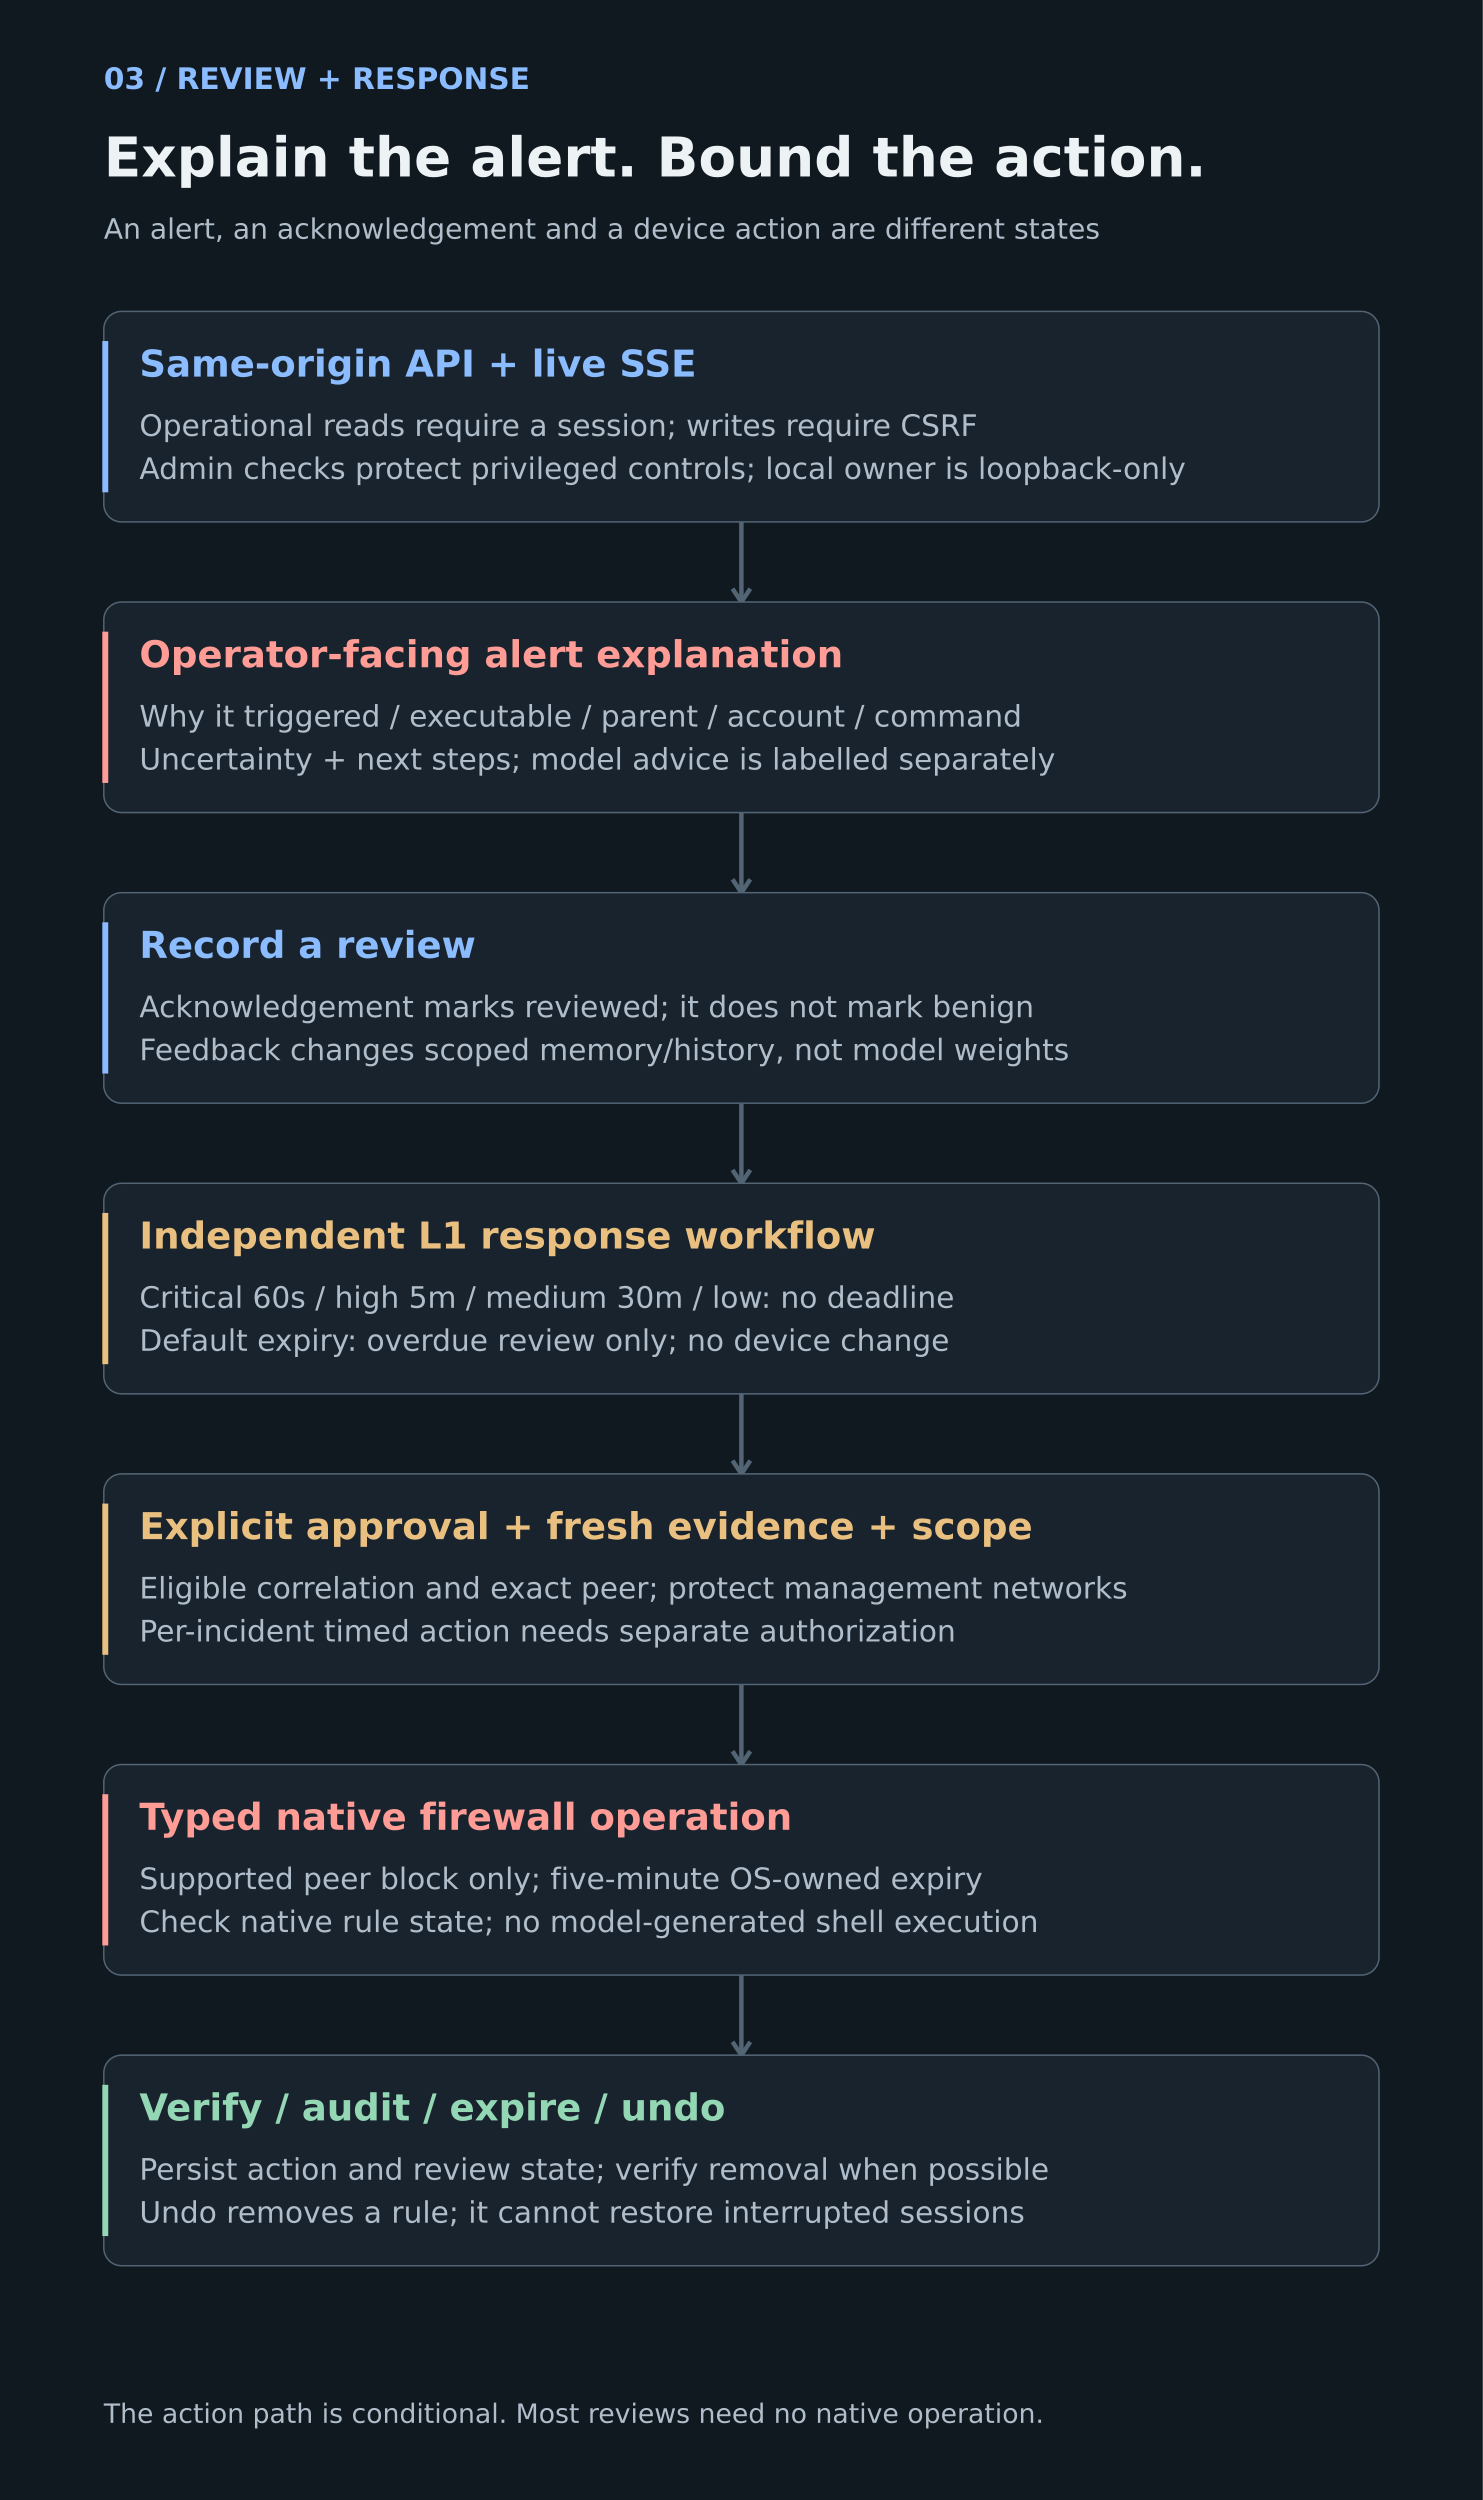
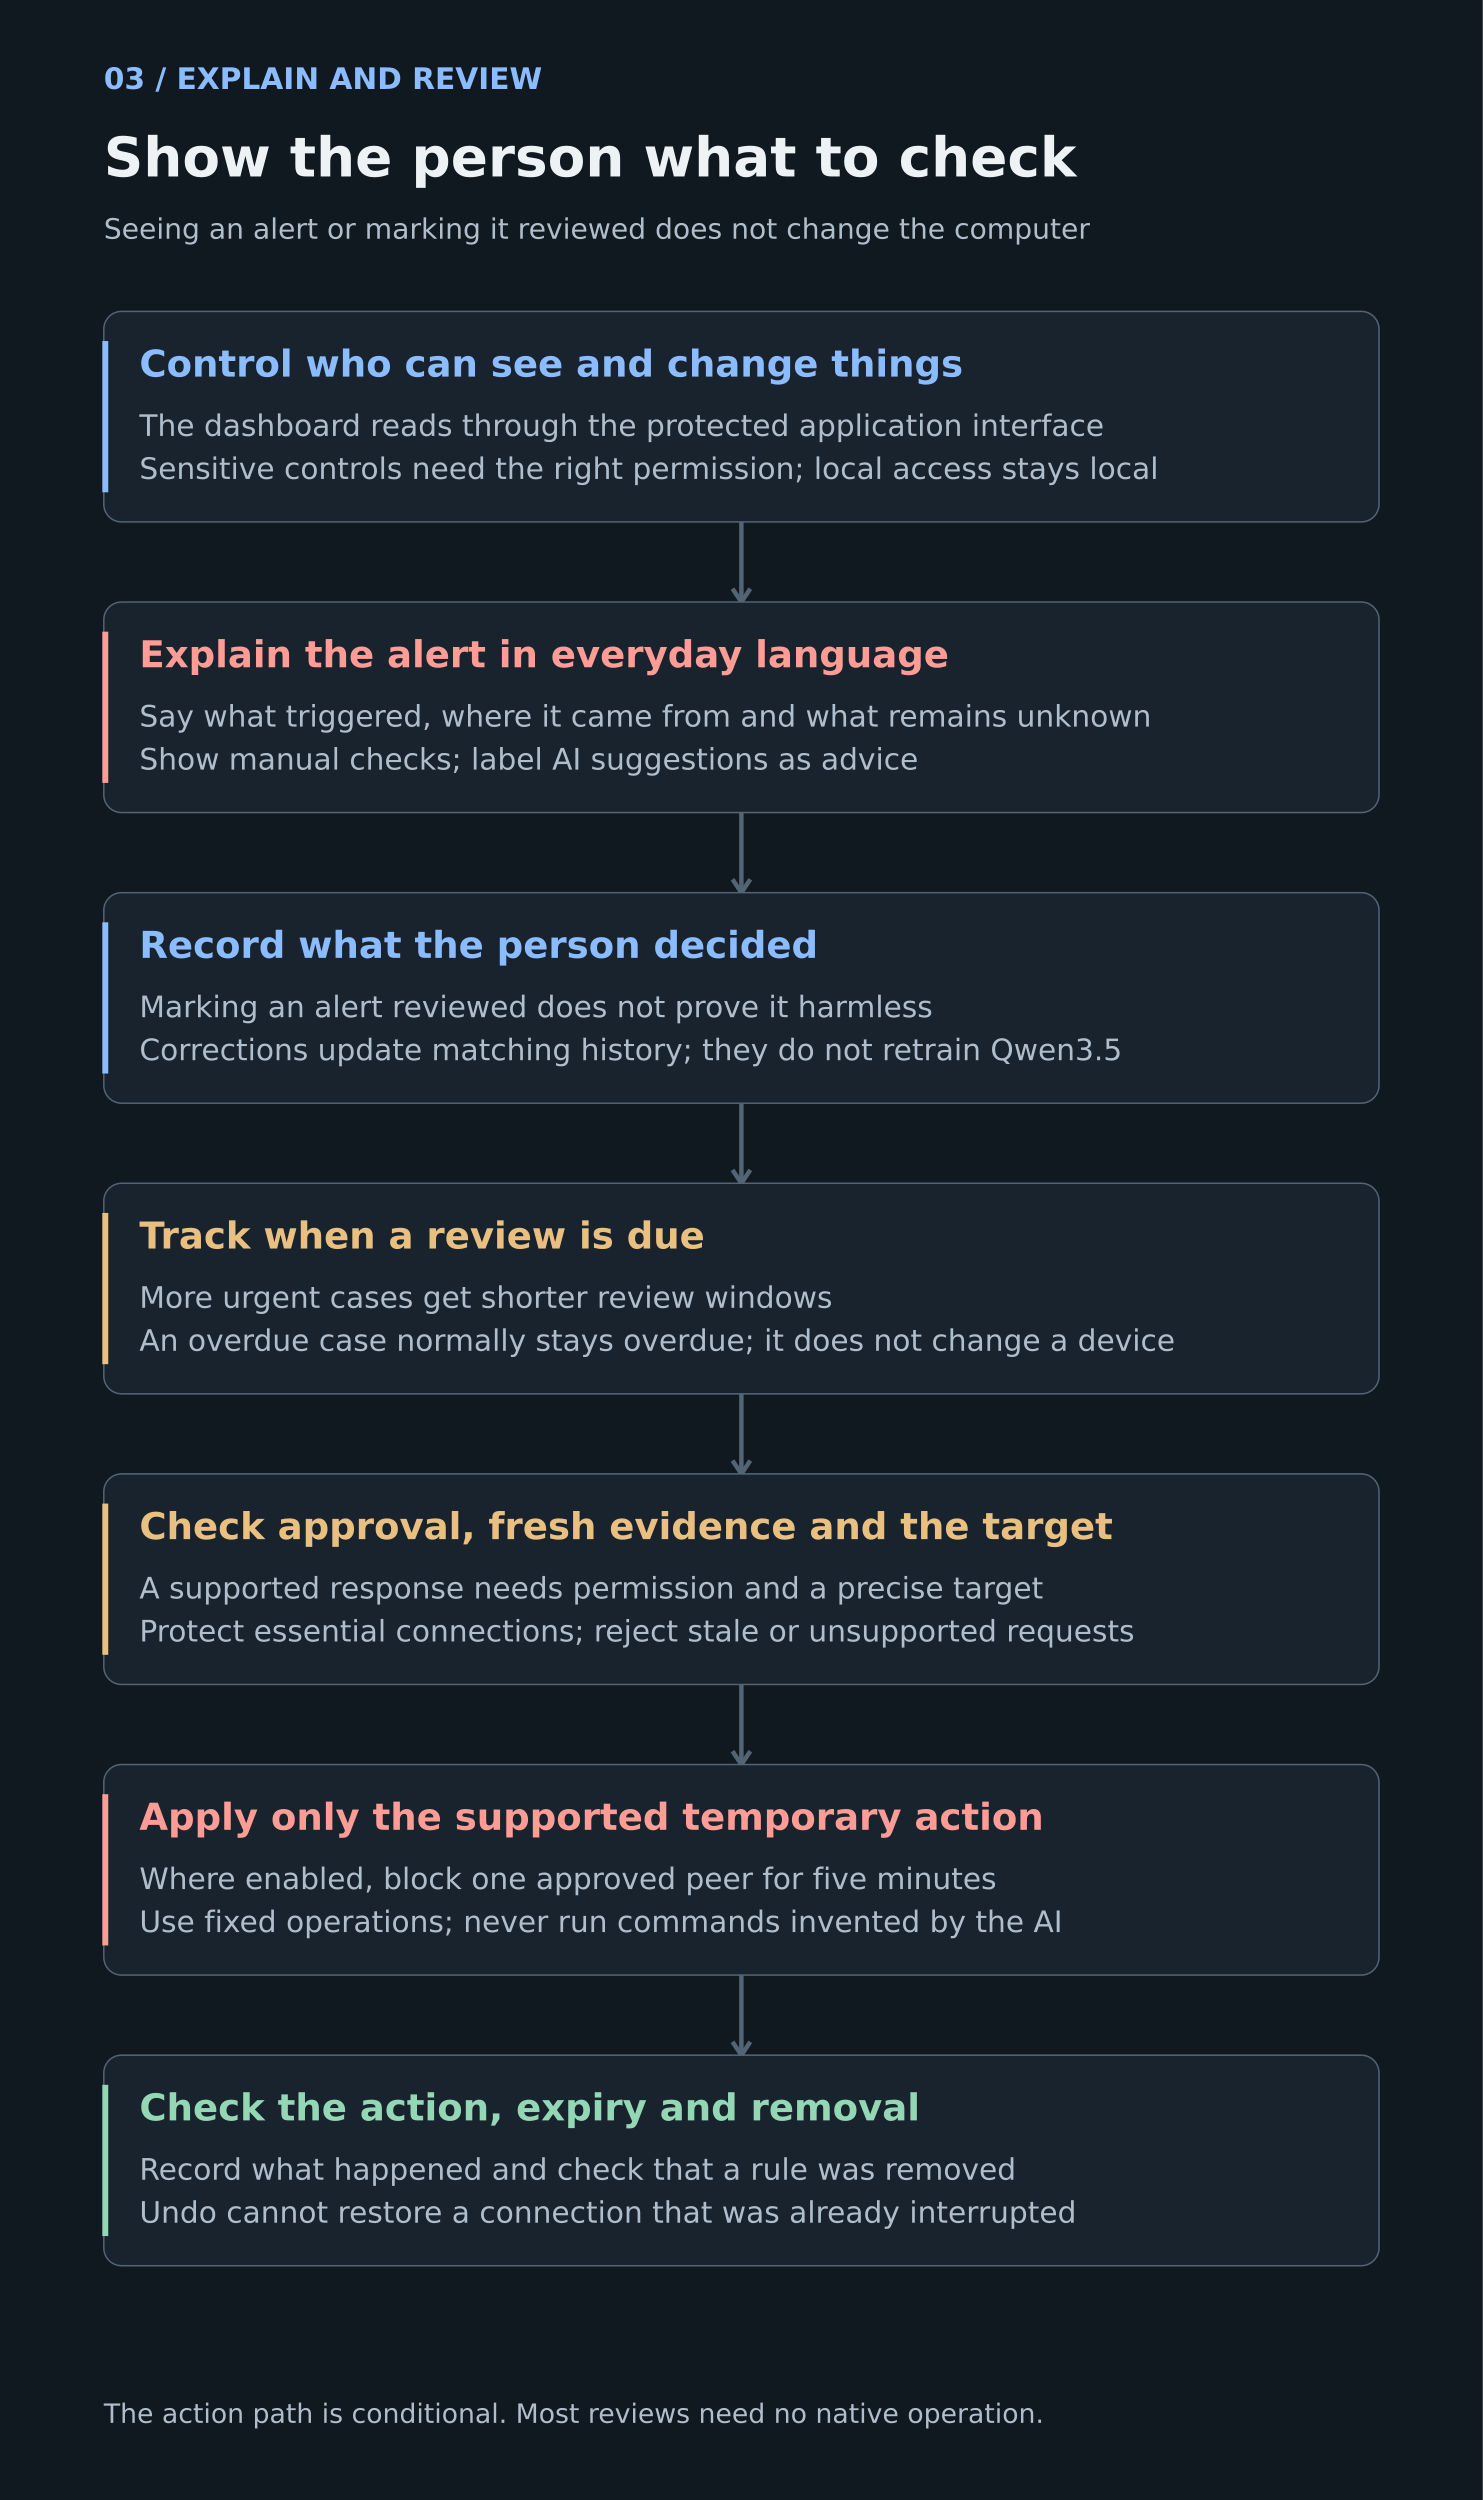
<svg xmlns="http://www.w3.org/2000/svg" width="1000" height="1686" viewBox="0 0 1000 1686" role="img" aria-labelledby="title desc">
  <rect width="1000" height="1686" fill="#101820" />
-   <text x="70" y="60" fill="#8bbcff" font-family="Segoe UI,DejaVu Sans,sans-serif" font-size="20" font-weight="600">03 / REVIEW + RESPONSE</text>
-   <text x="70" y="119" fill="#edf2f5" font-family="Segoe UI,DejaVu Sans,sans-serif" font-size="37" font-weight="600">Explain the alert. Bound the action.</text>
-   <text x="70" y="161" fill="#b0becb" font-family="Segoe UI,DejaVu Sans,sans-serif" font-size="19" font-weight="400">An alert, an acknowledgement and a device action are different states</text>
+   <text x="70" y="60" fill="#8bbcff" font-family="Segoe UI,DejaVu Sans,sans-serif" font-size="20" font-weight="600">03 / EXPLAIN AND REVIEW</text>
+   <text x="70" y="119" fill="#edf2f5" font-family="Segoe UI,DejaVu Sans,sans-serif" font-size="37" font-weight="600">Show the person what to check</text>
+   <text x="70" y="161" fill="#b0becb" font-family="Segoe UI,DejaVu Sans,sans-serif" font-size="19" font-weight="400">Seeing an alert or marking it reviewed does not change the computer</text>
  <polyline points="500.0,352 500.0,379.0 500.0,379.0 500.0,406" fill="none" stroke="#536575" stroke-width="3" />
  <path d="M494.0,397 L500.0,406 L506.0,397" fill="none" stroke="#536575" stroke-width="3" />
  <polyline points="500.0,548 500.0,575.0 500.0,575.0 500.0,602" fill="none" stroke="#536575" stroke-width="3" />
  <path d="M494.0,593 L500.0,602 L506.0,593" fill="none" stroke="#536575" stroke-width="3" />
  <polyline points="500.0,744 500.0,771.0 500.0,771.0 500.0,798" fill="none" stroke="#536575" stroke-width="3" />
  <path d="M494.0,789 L500.0,798 L506.0,789" fill="none" stroke="#536575" stroke-width="3" />
  <polyline points="500.0,940 500.0,967.0 500.0,967.0 500.0,994" fill="none" stroke="#536575" stroke-width="3" />
  <path d="M494.0,985 L500.0,994 L506.0,985" fill="none" stroke="#536575" stroke-width="3" />
  <polyline points="500.0,1136 500.0,1163.0 500.0,1163.0 500.0,1190" fill="none" stroke="#536575" stroke-width="3" />
  <path d="M494.0,1181 L500.0,1190 L506.0,1181" fill="none" stroke="#536575" stroke-width="3" />
  <polyline points="500.0,1332 500.0,1359.0 500.0,1359.0 500.0,1386" fill="none" stroke="#536575" stroke-width="3" />
  <path d="M494.0,1377 L500.0,1386 L506.0,1377" fill="none" stroke="#536575" stroke-width="3" />
  <rect x="70" y="210" width="860" height="142" rx="12" fill="#18232e" stroke="#536575" />
  <path d="M71,230 V332" stroke="#8bbcff" stroke-width="4" />
-   <text x="94" y="254" fill="#8bbcff" font-family="Segoe UI,DejaVu Sans,sans-serif" font-size="25" font-weight="600">Same-origin API + live SSE</text>
-   <text x="94" y="294" fill="#b0becb" font-family="Segoe UI,DejaVu Sans,sans-serif" font-size="20" font-weight="400">Operational reads require a session; writes require CSRF</text>
-   <text x="94" y="323" fill="#b0becb" font-family="Segoe UI,DejaVu Sans,sans-serif" font-size="20" font-weight="400">Admin checks protect privileged controls; local owner is loopback-only</text>
+   <text x="94" y="254" fill="#8bbcff" font-family="Segoe UI,DejaVu Sans,sans-serif" font-size="25" font-weight="600">Control who can see and change things</text>
+   <text x="94" y="294" fill="#b0becb" font-family="Segoe UI,DejaVu Sans,sans-serif" font-size="20" font-weight="400">The dashboard reads through the protected application interface</text>
+   <text x="94" y="323" fill="#b0becb" font-family="Segoe UI,DejaVu Sans,sans-serif" font-size="20" font-weight="400">Sensitive controls need the right permission; local access stays local</text>
  <rect x="70" y="406" width="860" height="142" rx="12" fill="#18232e" stroke="#536575" />
  <path d="M71,426 V528" stroke="#ff9c95" stroke-width="4" />
-   <text x="94" y="450" fill="#ff9c95" font-family="Segoe UI,DejaVu Sans,sans-serif" font-size="25" font-weight="600">Operator-facing alert explanation</text>
-   <text x="94" y="490" fill="#b0becb" font-family="Segoe UI,DejaVu Sans,sans-serif" font-size="20" font-weight="400">Why it triggered / executable / parent / account / command</text>
-   <text x="94" y="519" fill="#b0becb" font-family="Segoe UI,DejaVu Sans,sans-serif" font-size="20" font-weight="400">Uncertainty + next steps; model advice is labelled separately</text>
+   <text x="94" y="450" fill="#ff9c95" font-family="Segoe UI,DejaVu Sans,sans-serif" font-size="25" font-weight="600">Explain the alert in everyday language</text>
+   <text x="94" y="490" fill="#b0becb" font-family="Segoe UI,DejaVu Sans,sans-serif" font-size="20" font-weight="400">Say what triggered, where it came from and what remains unknown</text>
+   <text x="94" y="519" fill="#b0becb" font-family="Segoe UI,DejaVu Sans,sans-serif" font-size="20" font-weight="400">Show manual checks; label AI suggestions as advice</text>
  <rect x="70" y="602" width="860" height="142" rx="12" fill="#18232e" stroke="#536575" />
  <path d="M71,622 V724" stroke="#8bbcff" stroke-width="4" />
-   <text x="94" y="646" fill="#8bbcff" font-family="Segoe UI,DejaVu Sans,sans-serif" font-size="25" font-weight="600">Record a review</text>
-   <text x="94" y="686" fill="#b0becb" font-family="Segoe UI,DejaVu Sans,sans-serif" font-size="20" font-weight="400">Acknowledgement marks reviewed; it does not mark benign</text>
-   <text x="94" y="715" fill="#b0becb" font-family="Segoe UI,DejaVu Sans,sans-serif" font-size="20" font-weight="400">Feedback changes scoped memory/history, not model weights</text>
+   <text x="94" y="646" fill="#8bbcff" font-family="Segoe UI,DejaVu Sans,sans-serif" font-size="25" font-weight="600">Record what the person decided</text>
+   <text x="94" y="686" fill="#b0becb" font-family="Segoe UI,DejaVu Sans,sans-serif" font-size="20" font-weight="400">Marking an alert reviewed does not prove it harmless</text>
+   <text x="94" y="715" fill="#b0becb" font-family="Segoe UI,DejaVu Sans,sans-serif" font-size="20" font-weight="400">Corrections update matching history; they do not retrain Qwen3.5</text>
  <rect x="70" y="798" width="860" height="142" rx="12" fill="#18232e" stroke="#536575" />
  <path d="M71,818 V920" stroke="#eac080" stroke-width="4" />
-   <text x="94" y="842" fill="#eac080" font-family="Segoe UI,DejaVu Sans,sans-serif" font-size="25" font-weight="600">Independent L1 response workflow</text>
-   <text x="94" y="882" fill="#b0becb" font-family="Segoe UI,DejaVu Sans,sans-serif" font-size="20" font-weight="400">Critical 60s / high 5m / medium 30m / low: no deadline</text>
-   <text x="94" y="911" fill="#b0becb" font-family="Segoe UI,DejaVu Sans,sans-serif" font-size="20" font-weight="400">Default expiry: overdue review only; no device change</text>
+   <text x="94" y="842" fill="#eac080" font-family="Segoe UI,DejaVu Sans,sans-serif" font-size="25" font-weight="600">Track when a review is due</text>
+   <text x="94" y="882" fill="#b0becb" font-family="Segoe UI,DejaVu Sans,sans-serif" font-size="20" font-weight="400">More urgent cases get shorter review windows</text>
+   <text x="94" y="911" fill="#b0becb" font-family="Segoe UI,DejaVu Sans,sans-serif" font-size="20" font-weight="400">An overdue case normally stays overdue; it does not change a device</text>
  <rect x="70" y="994" width="860" height="142" rx="12" fill="#18232e" stroke="#536575" />
  <path d="M71,1014 V1116" stroke="#eac080" stroke-width="4" />
-   <text x="94" y="1038" fill="#eac080" font-family="Segoe UI,DejaVu Sans,sans-serif" font-size="25" font-weight="600">Explicit approval + fresh evidence + scope</text>
-   <text x="94" y="1078" fill="#b0becb" font-family="Segoe UI,DejaVu Sans,sans-serif" font-size="20" font-weight="400">Eligible correlation and exact peer; protect management networks</text>
-   <text x="94" y="1107" fill="#b0becb" font-family="Segoe UI,DejaVu Sans,sans-serif" font-size="20" font-weight="400">Per-incident timed action needs separate authorization</text>
+   <text x="94" y="1038" fill="#eac080" font-family="Segoe UI,DejaVu Sans,sans-serif" font-size="25" font-weight="600">Check approval, fresh evidence and the target</text>
+   <text x="94" y="1078" fill="#b0becb" font-family="Segoe UI,DejaVu Sans,sans-serif" font-size="20" font-weight="400">A supported response needs permission and a precise target</text>
+   <text x="94" y="1107" fill="#b0becb" font-family="Segoe UI,DejaVu Sans,sans-serif" font-size="20" font-weight="400">Protect essential connections; reject stale or unsupported requests</text>
  <rect x="70" y="1190" width="860" height="142" rx="12" fill="#18232e" stroke="#536575" />
  <path d="M71,1210 V1312" stroke="#ff9c95" stroke-width="4" />
-   <text x="94" y="1234" fill="#ff9c95" font-family="Segoe UI,DejaVu Sans,sans-serif" font-size="25" font-weight="600">Typed native firewall operation</text>
-   <text x="94" y="1274" fill="#b0becb" font-family="Segoe UI,DejaVu Sans,sans-serif" font-size="20" font-weight="400">Supported peer block only; five-minute OS-owned expiry</text>
-   <text x="94" y="1303" fill="#b0becb" font-family="Segoe UI,DejaVu Sans,sans-serif" font-size="20" font-weight="400">Check native rule state; no model-generated shell execution</text>
+   <text x="94" y="1234" fill="#ff9c95" font-family="Segoe UI,DejaVu Sans,sans-serif" font-size="25" font-weight="600">Apply only the supported temporary action</text>
+   <text x="94" y="1274" fill="#b0becb" font-family="Segoe UI,DejaVu Sans,sans-serif" font-size="20" font-weight="400">Where enabled, block one approved peer for five minutes</text>
+   <text x="94" y="1303" fill="#b0becb" font-family="Segoe UI,DejaVu Sans,sans-serif" font-size="20" font-weight="400">Use fixed operations; never run commands invented by the AI</text>
  <rect x="70" y="1386" width="860" height="142" rx="12" fill="#18232e" stroke="#536575" />
  <path d="M71,1406 V1508" stroke="#94d7b4" stroke-width="4" />
-   <text x="94" y="1430" fill="#94d7b4" font-family="Segoe UI,DejaVu Sans,sans-serif" font-size="25" font-weight="600">Verify / audit / expire / undo</text>
-   <text x="94" y="1470" fill="#b0becb" font-family="Segoe UI,DejaVu Sans,sans-serif" font-size="20" font-weight="400">Persist action and review state; verify removal when possible</text>
-   <text x="94" y="1499" fill="#b0becb" font-family="Segoe UI,DejaVu Sans,sans-serif" font-size="20" font-weight="400">Undo removes a rule; it cannot restore interrupted sessions</text>
+   <text x="94" y="1430" fill="#94d7b4" font-family="Segoe UI,DejaVu Sans,sans-serif" font-size="25" font-weight="600">Check the action, expiry and removal</text>
+   <text x="94" y="1470" fill="#b0becb" font-family="Segoe UI,DejaVu Sans,sans-serif" font-size="20" font-weight="400">Record what happened and check that a rule was removed</text>
+   <text x="94" y="1499" fill="#b0becb" font-family="Segoe UI,DejaVu Sans,sans-serif" font-size="20" font-weight="400">Undo cannot restore a connection that was already interrupted</text>
  <text x="70" y="1634" fill="#b0becb" font-family="Segoe UI,DejaVu Sans,sans-serif" font-size="18" font-weight="400">The action path is conditional. Most reviews need no native operation.</text>
</svg>
